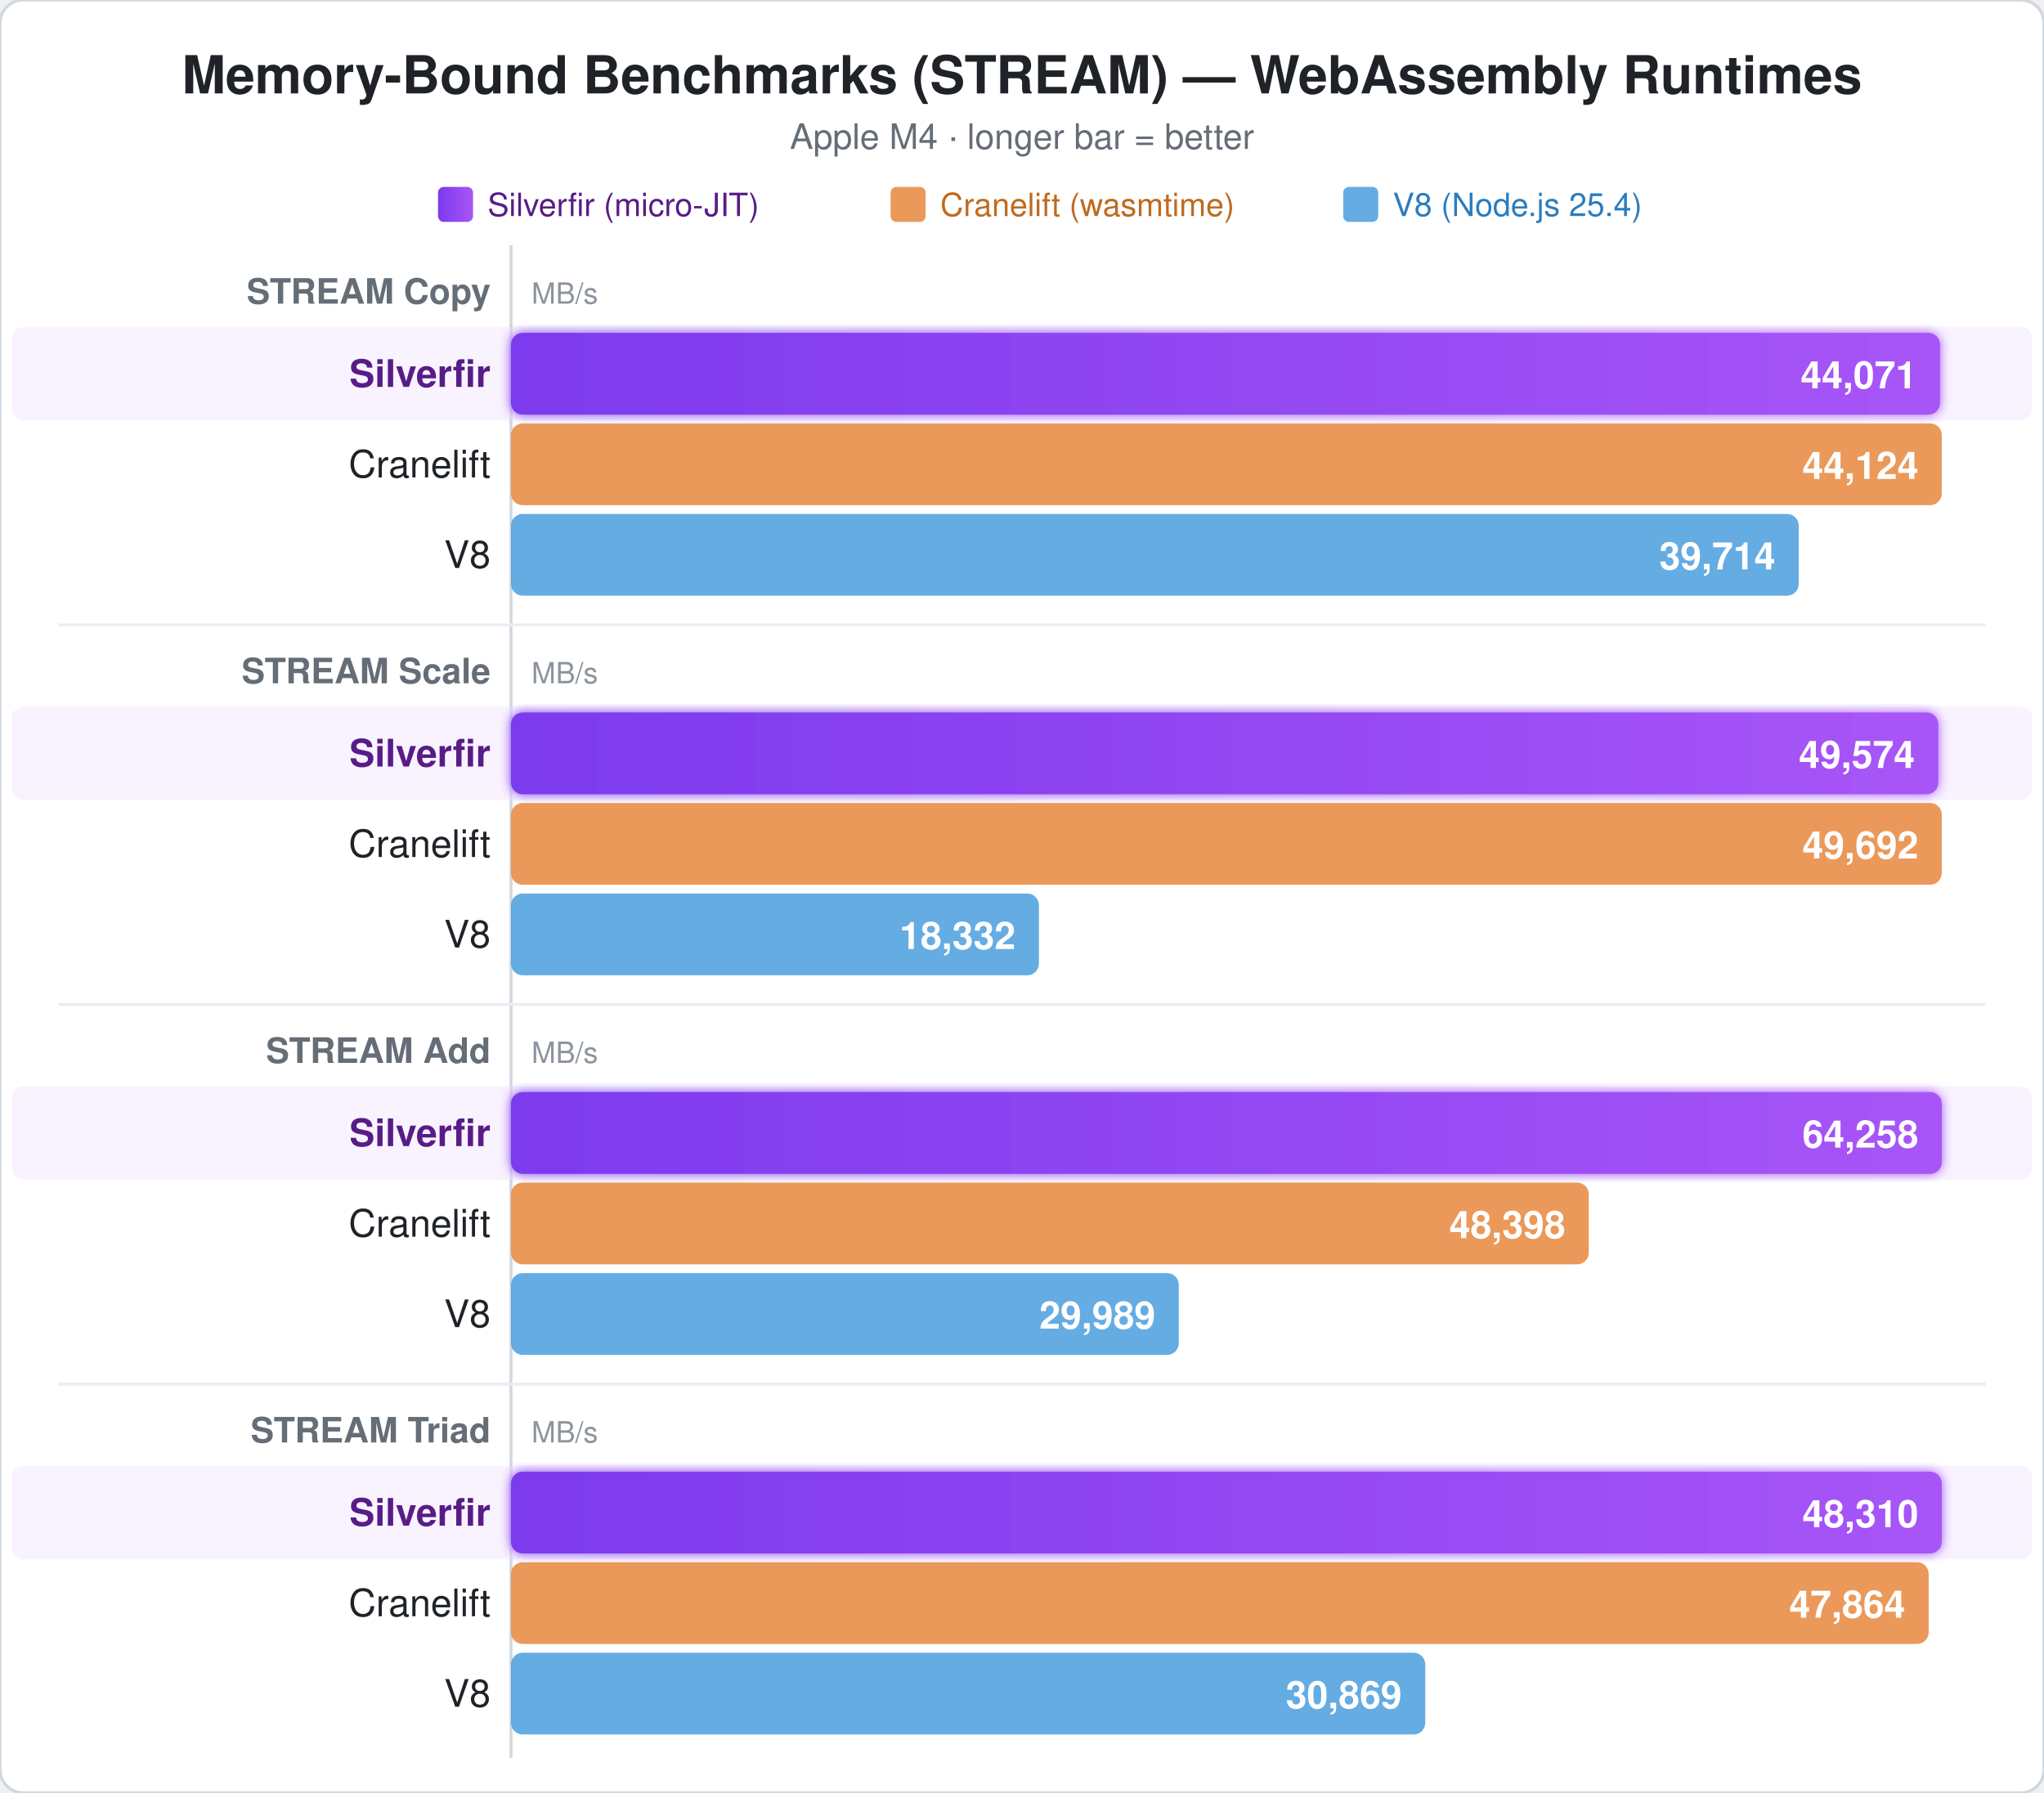
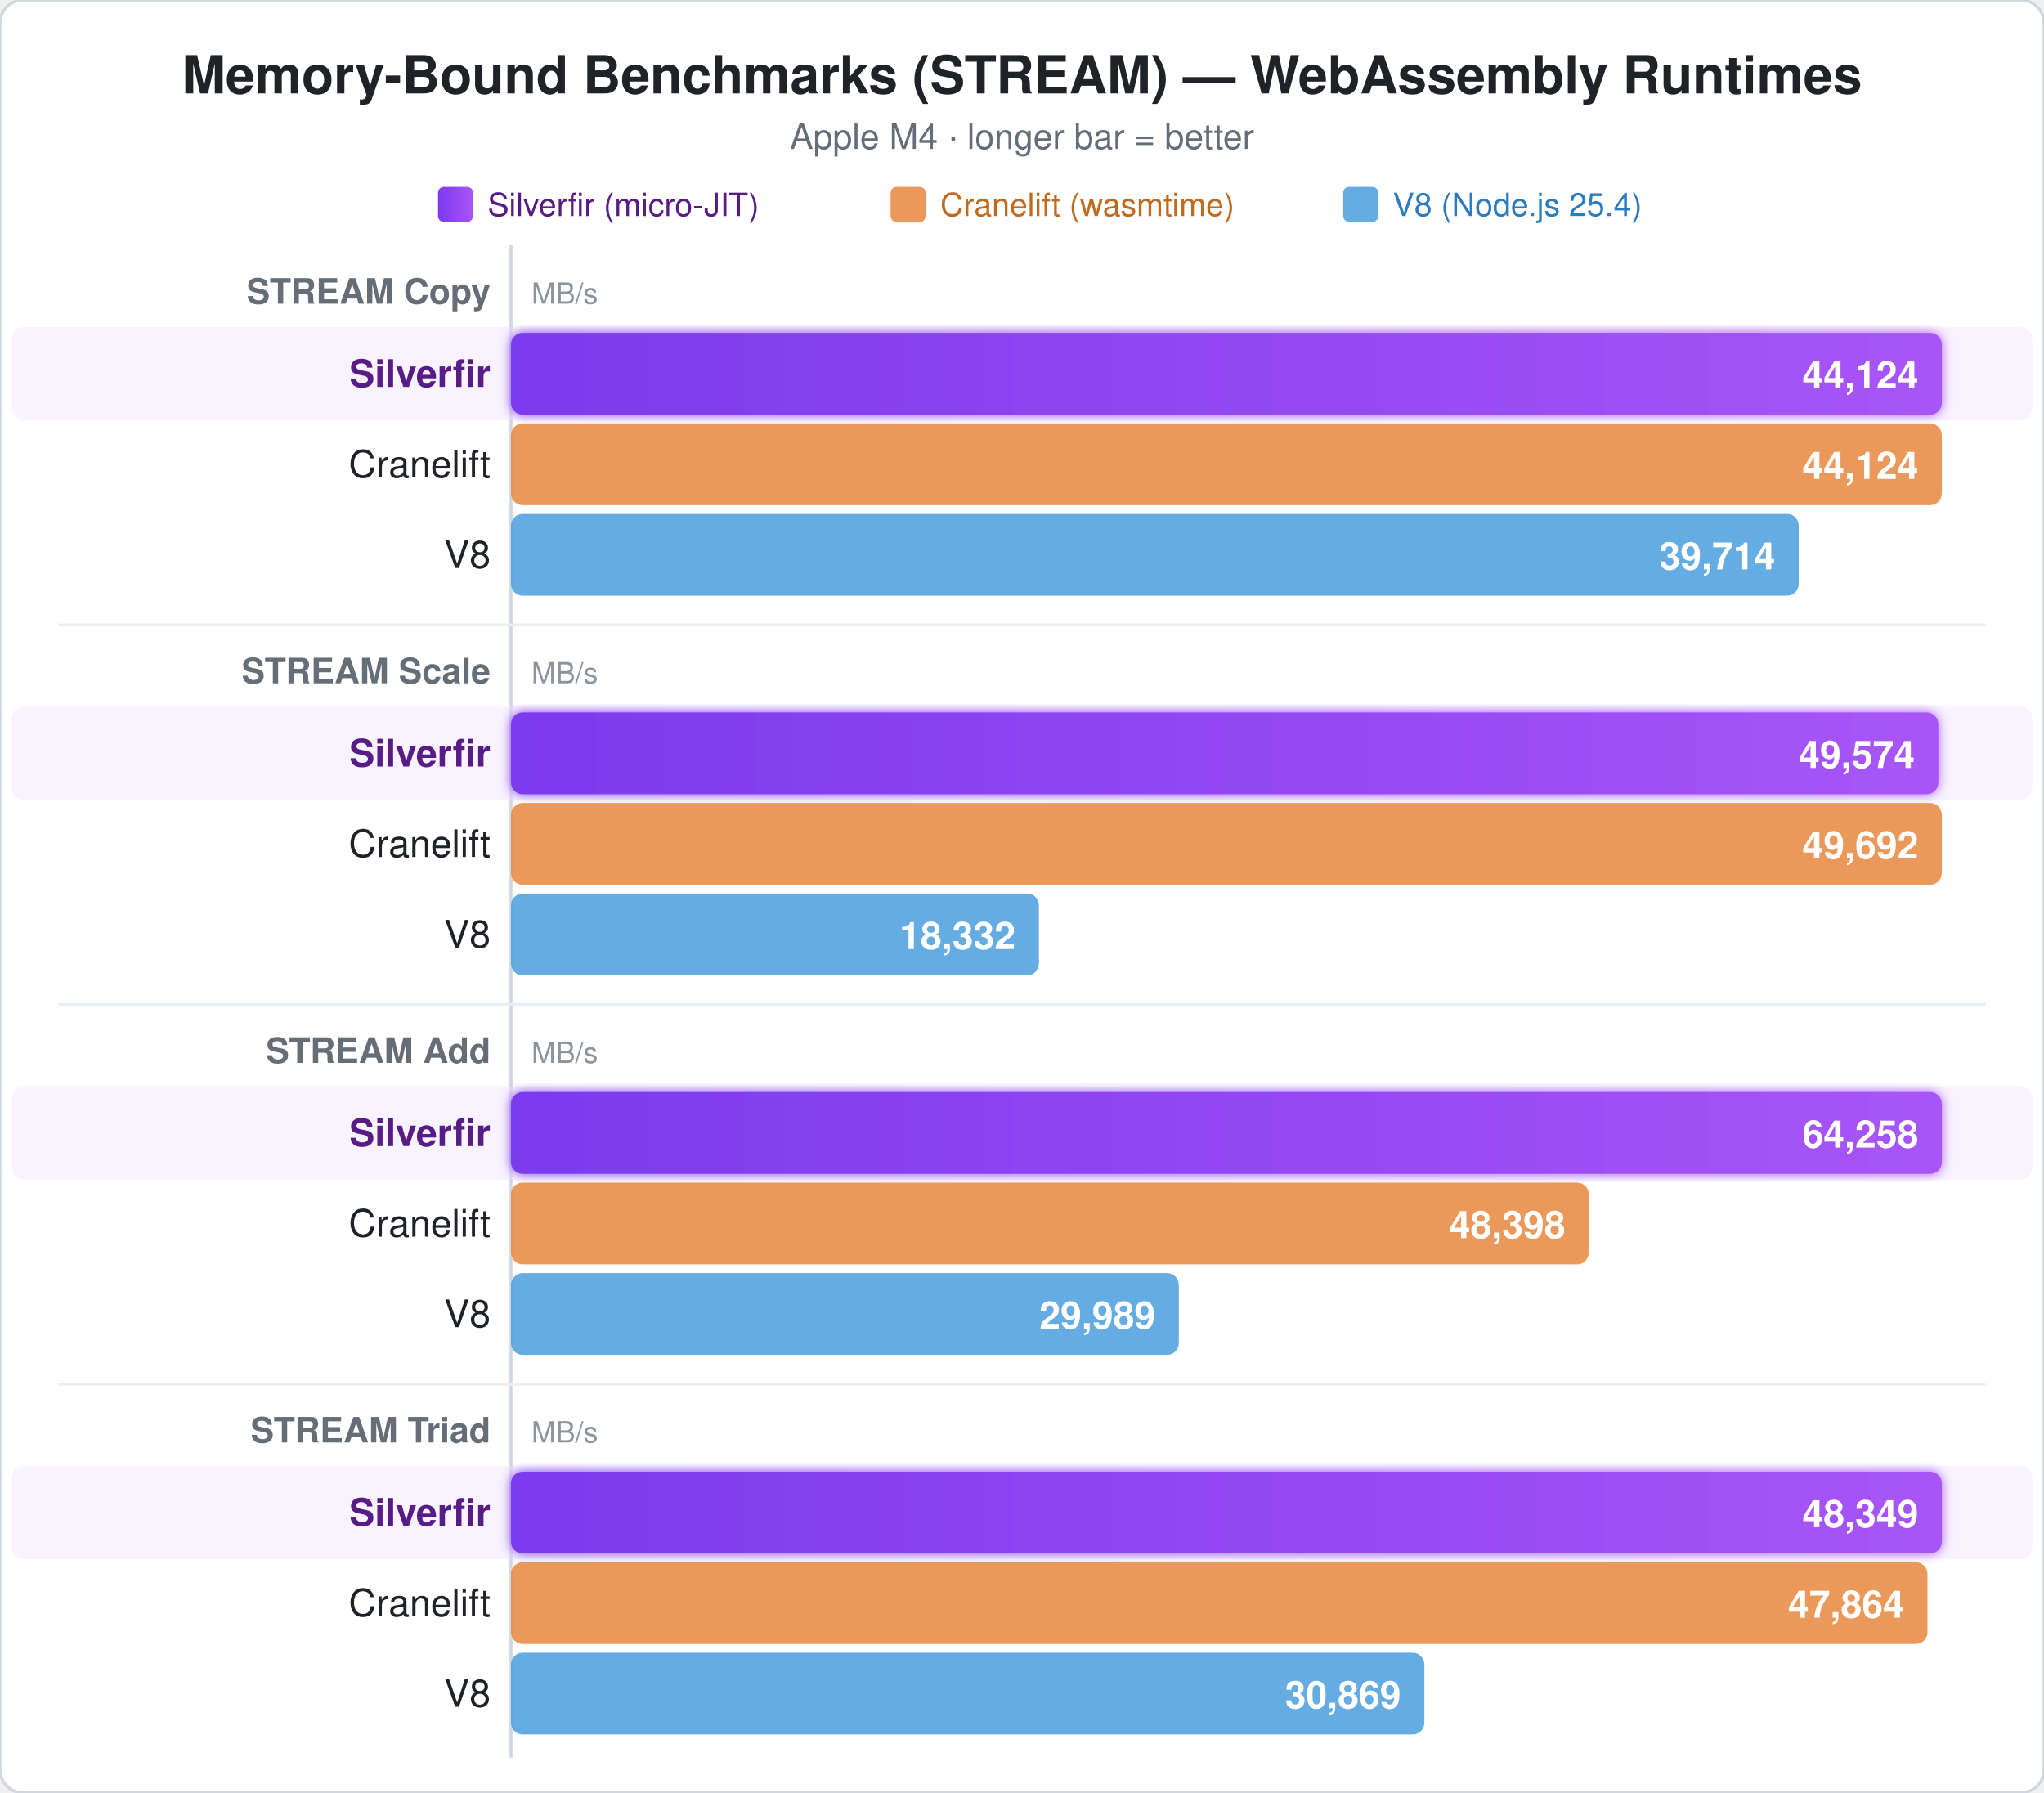
<svg xmlns="http://www.w3.org/2000/svg" role="img" viewBox="0 0 700 614" width="700" height="614">
  <defs>
    <linearGradient id="hlGrad" x1="0" y1="0" x2="1" y2="0">
      <stop offset="0%" stop-color="#7c3aed" />
      <stop offset="100%" stop-color="#a855f7" />
    </linearGradient>
    <filter id="glow">
      <feGaussianBlur stdDeviation="2" result="blur" />
      <feMerge>
        <feMergeNode in="blur" />
        <feMergeNode in="SourceGraphic" />
      </feMerge>
    </filter>
  </defs>
  <rect width="700" height="614" rx="8" ry="8" fill="#ffffff" stroke="#d0d7de" stroke-width="1" />
  <text x="350.0" y="32" text-anchor="middle" fill="#1f2328" font-family="Segoe UI,Helvetica,Arial,sans-serif" font-size="18" font-weight="600">Memory-Bound Benchmarks (STREAM) — WebAssembly Runtimes</text>
  <text x="350.0" y="51" text-anchor="middle" fill="#656d76" font-family="Segoe UI,Helvetica,Arial,sans-serif" font-size="12">Apple M4  ·  longer bar = better</text>
  <rect x="150.0" y="64" width="12" height="12" rx="2" fill="url(#hlGrad)" />
  <text x="167.0" y="74" fill="#581c87" font-family="Segoe UI,Helvetica,Arial,sans-serif" font-size="11">Silverfir (micro-JIT)</text>
  <rect x="305.0" y="64" width="12" height="12" rx="2" fill="#e8873d" opacity="0.85" />
  <text x="322.0" y="74" fill="#bf6a1f" font-family="Segoe UI,Helvetica,Arial,sans-serif" font-size="11">Cranelift (wasmtime)</text>
  <rect x="460.0" y="64" width="12" height="12" rx="2" fill="#4a9ede" opacity="0.85" />
  <text x="477.0" y="74" fill="#2b7cbf" font-family="Segoe UI,Helvetica,Arial,sans-serif" font-size="11">V8 (Node.js 25.4)</text>
  <line x1="175" y1="84" x2="175" y2="602" stroke="#d0d7de" stroke-width="1" />
  <text x="168" y="104.0" text-anchor="end" fill="#656d76" font-family="Segoe UI,Helvetica,Arial,sans-serif" font-size="12" font-weight="600">STREAM Copy</text>
  <text x="182" y="104.0" fill="#8b949e" font-family="Segoe UI,Helvetica,Arial,sans-serif" font-size="10">MB/s</text>
  <rect x="4" y="112" width="692" height="32" rx="4" fill="#f3e8ff" opacity="0.5" />
  <text x="168" y="132.5" text-anchor="end" fill="#581c87" font-family="Segoe UI,Helvetica,Arial,sans-serif" font-size="13" font-weight="700">Silverfir</text>
-   <rect x="175" y="114" width="489.4" height="28" rx="4" fill="url(#hlGrad)" filter="url(#glow)">
-     <animate attributeName="width" from="0" to="489.4" dur="0.35s" fill="freeze" />
+   <rect x="175" y="114" width="490.0" height="28" rx="4" fill="url(#hlGrad)" filter="url(#glow)">
+     <animate attributeName="width" from="0" to="490.0" dur="0.35s" fill="freeze" />
  </rect>
-   <text x="656.4" y="133.0" text-anchor="end" fill="#ffffff" font-family="Segoe UI,Helvetica,Arial,sans-serif" font-size="13" font-weight="700">44,071</text>
+   <text x="657.0" y="133.0" text-anchor="end" fill="#ffffff" font-family="Segoe UI,Helvetica,Arial,sans-serif" font-size="13" font-weight="700">44,124</text>
  <text x="168" y="163.5" text-anchor="end" fill="#1f2328" font-family="Segoe UI,Helvetica,Arial,sans-serif" font-size="13" font-weight="400">Cranelift</text>
  <rect x="175" y="145" width="490.0" height="28" rx="4" fill="#e8873d" opacity="0.85">
    <animate attributeName="width" from="0" to="490.0" dur="0.39s" fill="freeze" />
  </rect>
  <text x="657.0" y="164.0" text-anchor="end" fill="#ffffff" font-family="Segoe UI,Helvetica,Arial,sans-serif" font-size="13" font-weight="700">44,124</text>
  <text x="168" y="194.5" text-anchor="end" fill="#1f2328" font-family="Segoe UI,Helvetica,Arial,sans-serif" font-size="13" font-weight="400">V8</text>
  <rect x="175" y="176" width="441.0" height="28" rx="4" fill="#4a9ede" opacity="0.85">
    <animate attributeName="width" from="0" to="441.0" dur="0.43s" fill="freeze" />
  </rect>
  <text x="608.0" y="195.0" text-anchor="end" fill="#ffffff" font-family="Segoe UI,Helvetica,Arial,sans-serif" font-size="13" font-weight="700">39,714</text>
  <line x1="20" y1="214" x2="680" y2="214" stroke="#eaeef2" stroke-width="1" />
  <text x="168" y="234.0" text-anchor="end" fill="#656d76" font-family="Segoe UI,Helvetica,Arial,sans-serif" font-size="12" font-weight="600">STREAM Scale</text>
  <text x="182" y="234.0" fill="#8b949e" font-family="Segoe UI,Helvetica,Arial,sans-serif" font-size="10">MB/s</text>
  <rect x="4" y="242" width="692" height="32" rx="4" fill="#f3e8ff" opacity="0.5" />
  <text x="168" y="262.5" text-anchor="end" fill="#581c87" font-family="Segoe UI,Helvetica,Arial,sans-serif" font-size="13" font-weight="700">Silverfir</text>
  <rect x="175" y="244" width="488.8" height="28" rx="4" fill="url(#hlGrad)" filter="url(#glow)">
    <animate attributeName="width" from="0" to="488.8" dur="0.39s" fill="freeze" />
  </rect>
  <text x="655.8" y="263.0" text-anchor="end" fill="#ffffff" font-family="Segoe UI,Helvetica,Arial,sans-serif" font-size="13" font-weight="700">49,574</text>
  <text x="168" y="293.5" text-anchor="end" fill="#1f2328" font-family="Segoe UI,Helvetica,Arial,sans-serif" font-size="13" font-weight="400">Cranelift</text>
  <rect x="175" y="275" width="490.0" height="28" rx="4" fill="#e8873d" opacity="0.85">
    <animate attributeName="width" from="0" to="490.0" dur="0.43s" fill="freeze" />
  </rect>
  <text x="657.0" y="294.0" text-anchor="end" fill="#ffffff" font-family="Segoe UI,Helvetica,Arial,sans-serif" font-size="13" font-weight="700">49,692</text>
  <text x="168" y="324.5" text-anchor="end" fill="#1f2328" font-family="Segoe UI,Helvetica,Arial,sans-serif" font-size="13" font-weight="400">V8</text>
  <rect x="175" y="306" width="180.8" height="28" rx="4" fill="#4a9ede" opacity="0.85">
    <animate attributeName="width" from="0" to="180.8" dur="0.47s" fill="freeze" />
  </rect>
  <text x="347.8" y="325.0" text-anchor="end" fill="#ffffff" font-family="Segoe UI,Helvetica,Arial,sans-serif" font-size="13" font-weight="700">18,332</text>
  <line x1="20" y1="344" x2="680" y2="344" stroke="#eaeef2" stroke-width="1" />
  <text x="168" y="364.0" text-anchor="end" fill="#656d76" font-family="Segoe UI,Helvetica,Arial,sans-serif" font-size="12" font-weight="600">STREAM Add</text>
  <text x="182" y="364.0" fill="#8b949e" font-family="Segoe UI,Helvetica,Arial,sans-serif" font-size="10">MB/s</text>
  <rect x="4" y="372" width="692" height="32" rx="4" fill="#f3e8ff" opacity="0.5" />
  <text x="168" y="392.5" text-anchor="end" fill="#581c87" font-family="Segoe UI,Helvetica,Arial,sans-serif" font-size="13" font-weight="700">Silverfir</text>
  <rect x="175" y="374" width="490.0" height="28" rx="4" fill="url(#hlGrad)" filter="url(#glow)">
    <animate attributeName="width" from="0" to="490.0" dur="0.43s" fill="freeze" />
  </rect>
  <text x="657.0" y="393.0" text-anchor="end" fill="#ffffff" font-family="Segoe UI,Helvetica,Arial,sans-serif" font-size="13" font-weight="700">64,258</text>
  <text x="168" y="423.5" text-anchor="end" fill="#1f2328" font-family="Segoe UI,Helvetica,Arial,sans-serif" font-size="13" font-weight="400">Cranelift</text>
  <rect x="175" y="405" width="369.1" height="28" rx="4" fill="#e8873d" opacity="0.85">
    <animate attributeName="width" from="0" to="369.1" dur="0.47s" fill="freeze" />
  </rect>
  <text x="536.1" y="424.0" text-anchor="end" fill="#ffffff" font-family="Segoe UI,Helvetica,Arial,sans-serif" font-size="13" font-weight="700">48,398</text>
  <text x="168" y="454.5" text-anchor="end" fill="#1f2328" font-family="Segoe UI,Helvetica,Arial,sans-serif" font-size="13" font-weight="400">V8</text>
  <rect x="175" y="436" width="228.7" height="28" rx="4" fill="#4a9ede" opacity="0.85">
    <animate attributeName="width" from="0" to="228.7" dur="0.51s" fill="freeze" />
  </rect>
  <text x="395.7" y="455.0" text-anchor="end" fill="#ffffff" font-family="Segoe UI,Helvetica,Arial,sans-serif" font-size="13" font-weight="700">29,989</text>
  <line x1="20" y1="474" x2="680" y2="474" stroke="#eaeef2" stroke-width="1" />
  <text x="168" y="494.0" text-anchor="end" fill="#656d76" font-family="Segoe UI,Helvetica,Arial,sans-serif" font-size="12" font-weight="600">STREAM Triad</text>
  <text x="182" y="494.0" fill="#8b949e" font-family="Segoe UI,Helvetica,Arial,sans-serif" font-size="10">MB/s</text>
  <rect x="4" y="502" width="692" height="32" rx="4" fill="#f3e8ff" opacity="0.5" />
  <text x="168" y="522.5" text-anchor="end" fill="#581c87" font-family="Segoe UI,Helvetica,Arial,sans-serif" font-size="13" font-weight="700">Silverfir</text>
  <rect x="175" y="504" width="490.0" height="28" rx="4" fill="url(#hlGrad)" filter="url(#glow)">
    <animate attributeName="width" from="0" to="490.0" dur="0.47s" fill="freeze" />
  </rect>
-   <text x="657.0" y="523.0" text-anchor="end" fill="#ffffff" font-family="Segoe UI,Helvetica,Arial,sans-serif" font-size="13" font-weight="700">48,310</text>
+   <text x="657.0" y="523.0" text-anchor="end" fill="#ffffff" font-family="Segoe UI,Helvetica,Arial,sans-serif" font-size="13" font-weight="700">48,349</text>
  <text x="168" y="553.5" text-anchor="end" fill="#1f2328" font-family="Segoe UI,Helvetica,Arial,sans-serif" font-size="13" font-weight="400">Cranelift</text>
-   <rect x="175" y="535" width="485.5" height="28" rx="4" fill="#e8873d" opacity="0.85">
-     <animate attributeName="width" from="0" to="485.5" dur="0.51s" fill="freeze" />
+   <rect x="175" y="535" width="485.1" height="28" rx="4" fill="#e8873d" opacity="0.85">
+     <animate attributeName="width" from="0" to="485.1" dur="0.51s" fill="freeze" />
  </rect>
-   <text x="652.5" y="554.0" text-anchor="end" fill="#ffffff" font-family="Segoe UI,Helvetica,Arial,sans-serif" font-size="13" font-weight="700">47,864</text>
+   <text x="652.1" y="554.0" text-anchor="end" fill="#ffffff" font-family="Segoe UI,Helvetica,Arial,sans-serif" font-size="13" font-weight="700">47,864</text>
  <text x="168" y="584.5" text-anchor="end" fill="#1f2328" font-family="Segoe UI,Helvetica,Arial,sans-serif" font-size="13" font-weight="400">V8</text>
-   <rect x="175" y="566" width="313.1" height="28" rx="4" fill="#4a9ede" opacity="0.85">
-     <animate attributeName="width" from="0" to="313.1" dur="0.55s" fill="freeze" />
+   <rect x="175" y="566" width="312.8" height="28" rx="4" fill="#4a9ede" opacity="0.85">
+     <animate attributeName="width" from="0" to="312.8" dur="0.55s" fill="freeze" />
  </rect>
-   <text x="480.1" y="585.0" text-anchor="end" fill="#ffffff" font-family="Segoe UI,Helvetica,Arial,sans-serif" font-size="13" font-weight="700">30,869</text>
+   <text x="479.8" y="585.0" text-anchor="end" fill="#ffffff" font-family="Segoe UI,Helvetica,Arial,sans-serif" font-size="13" font-weight="700">30,869</text>
</svg>
